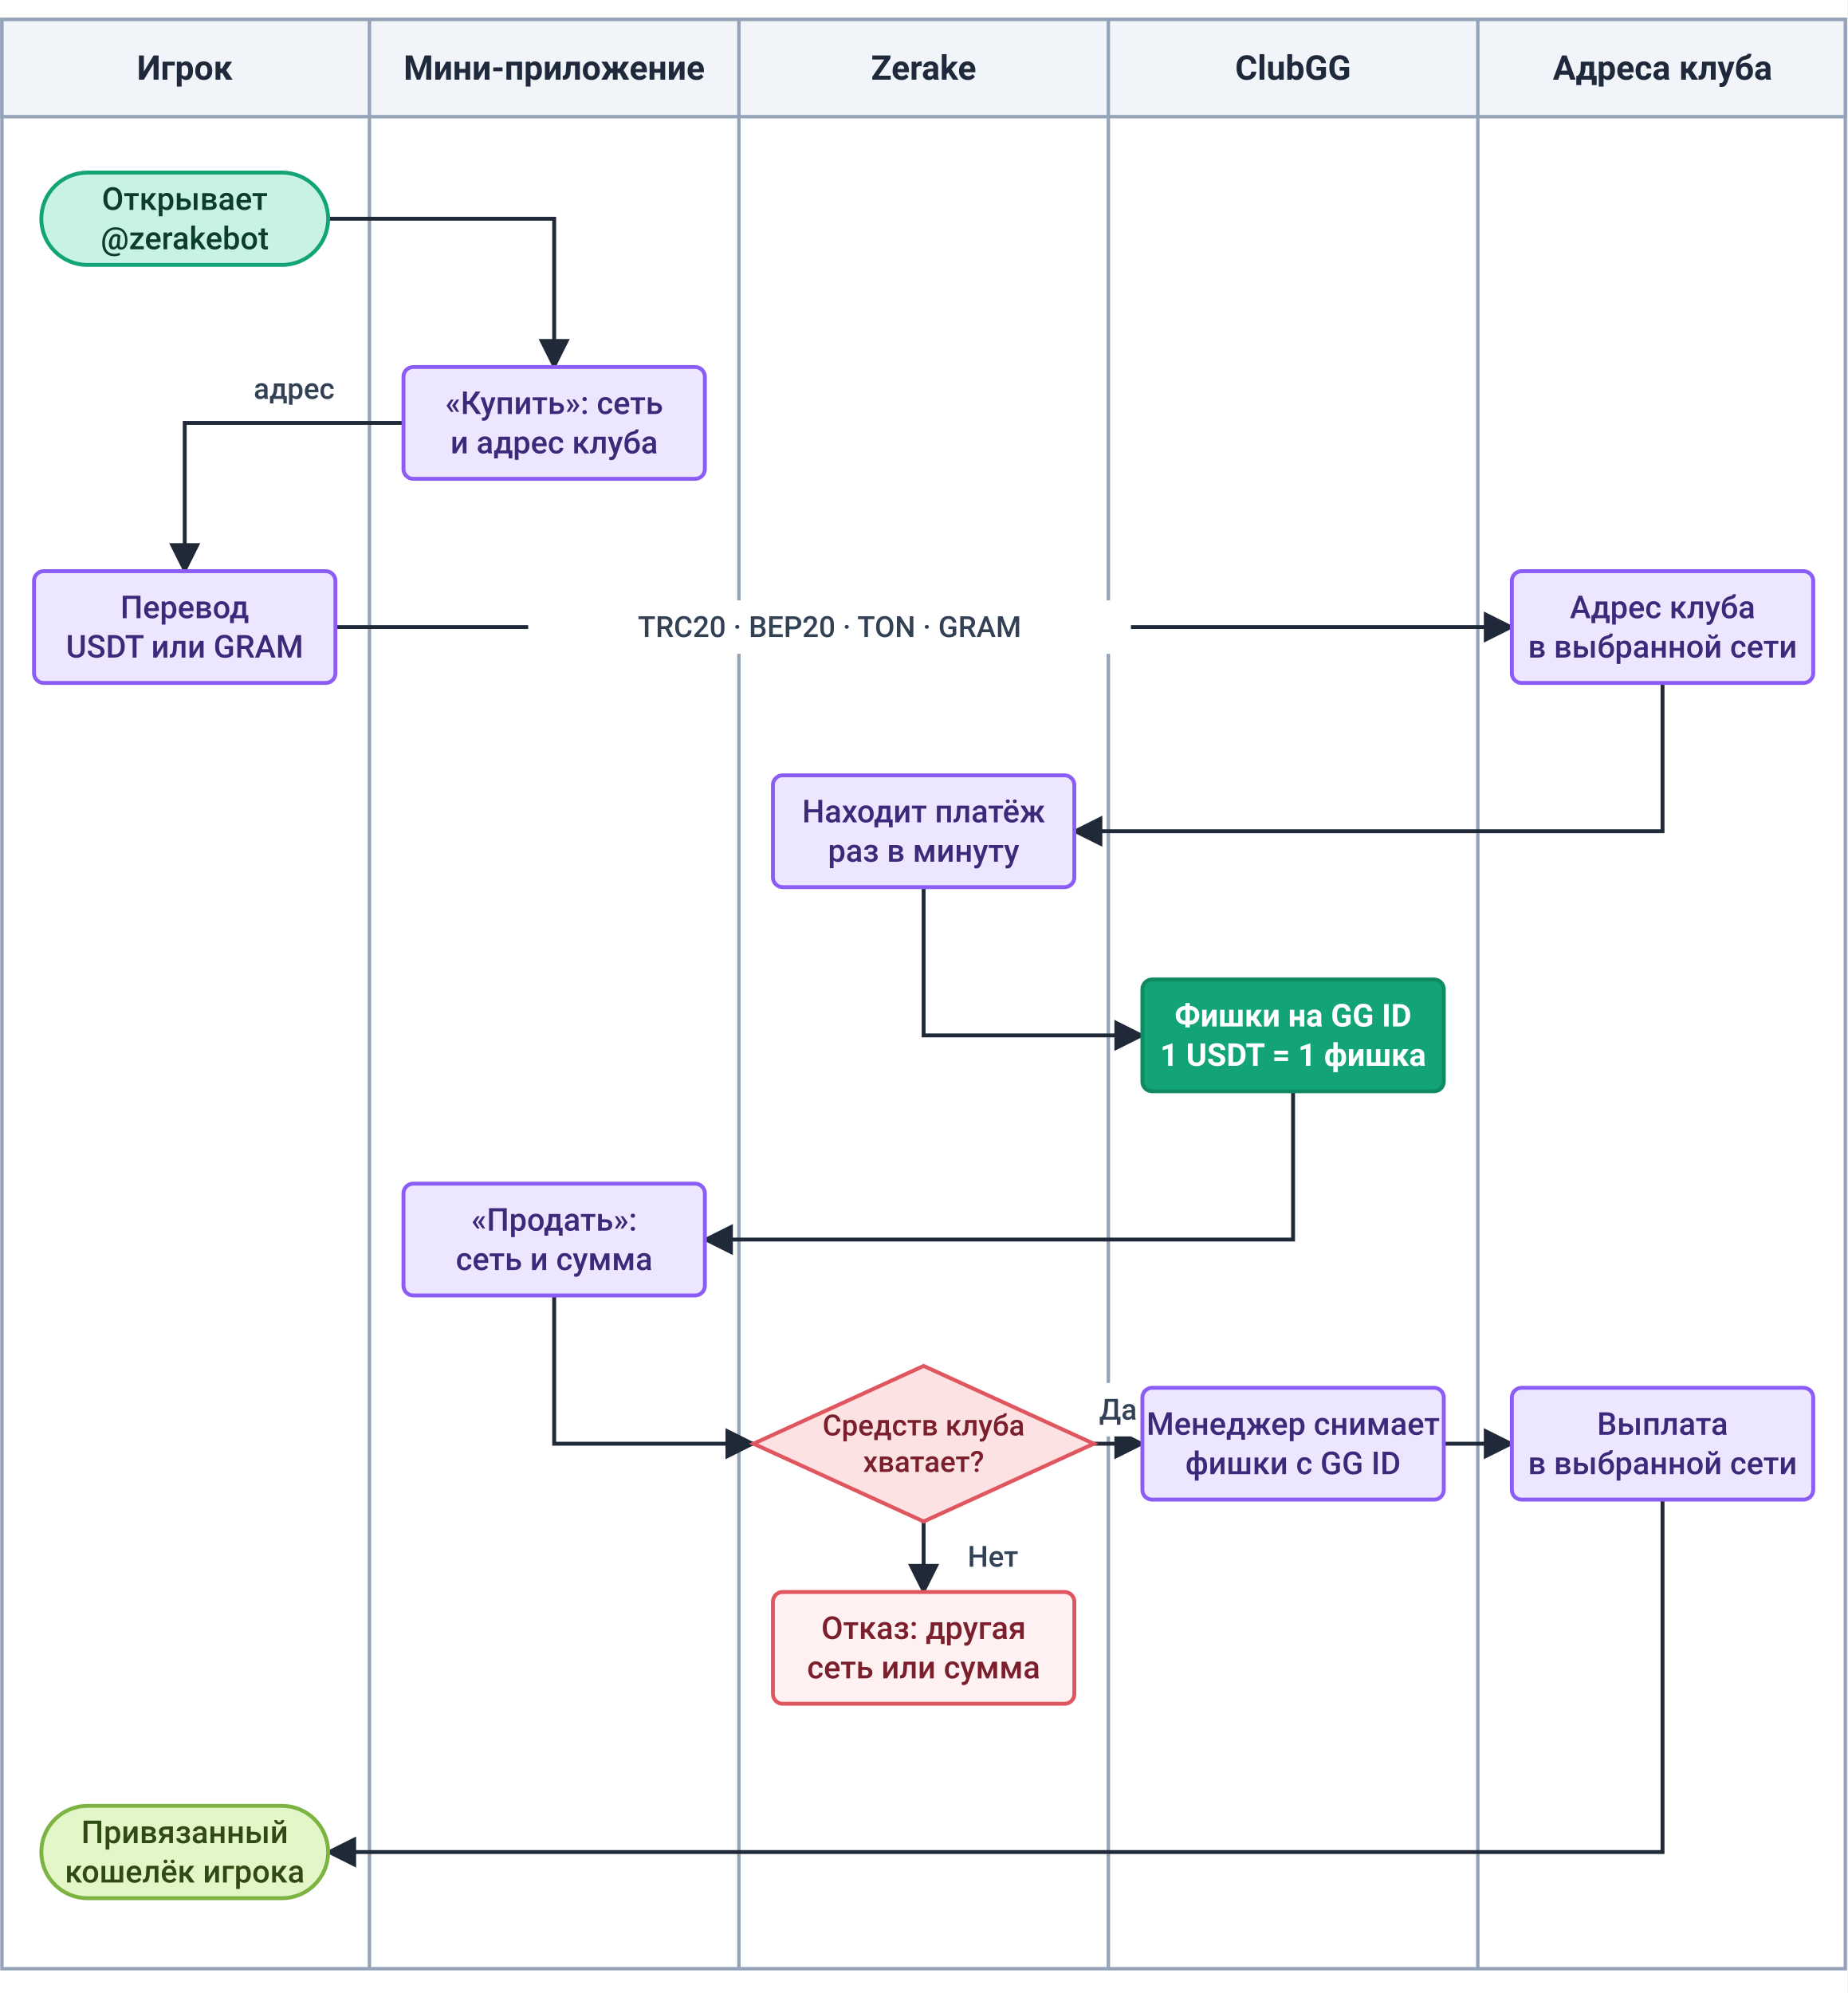
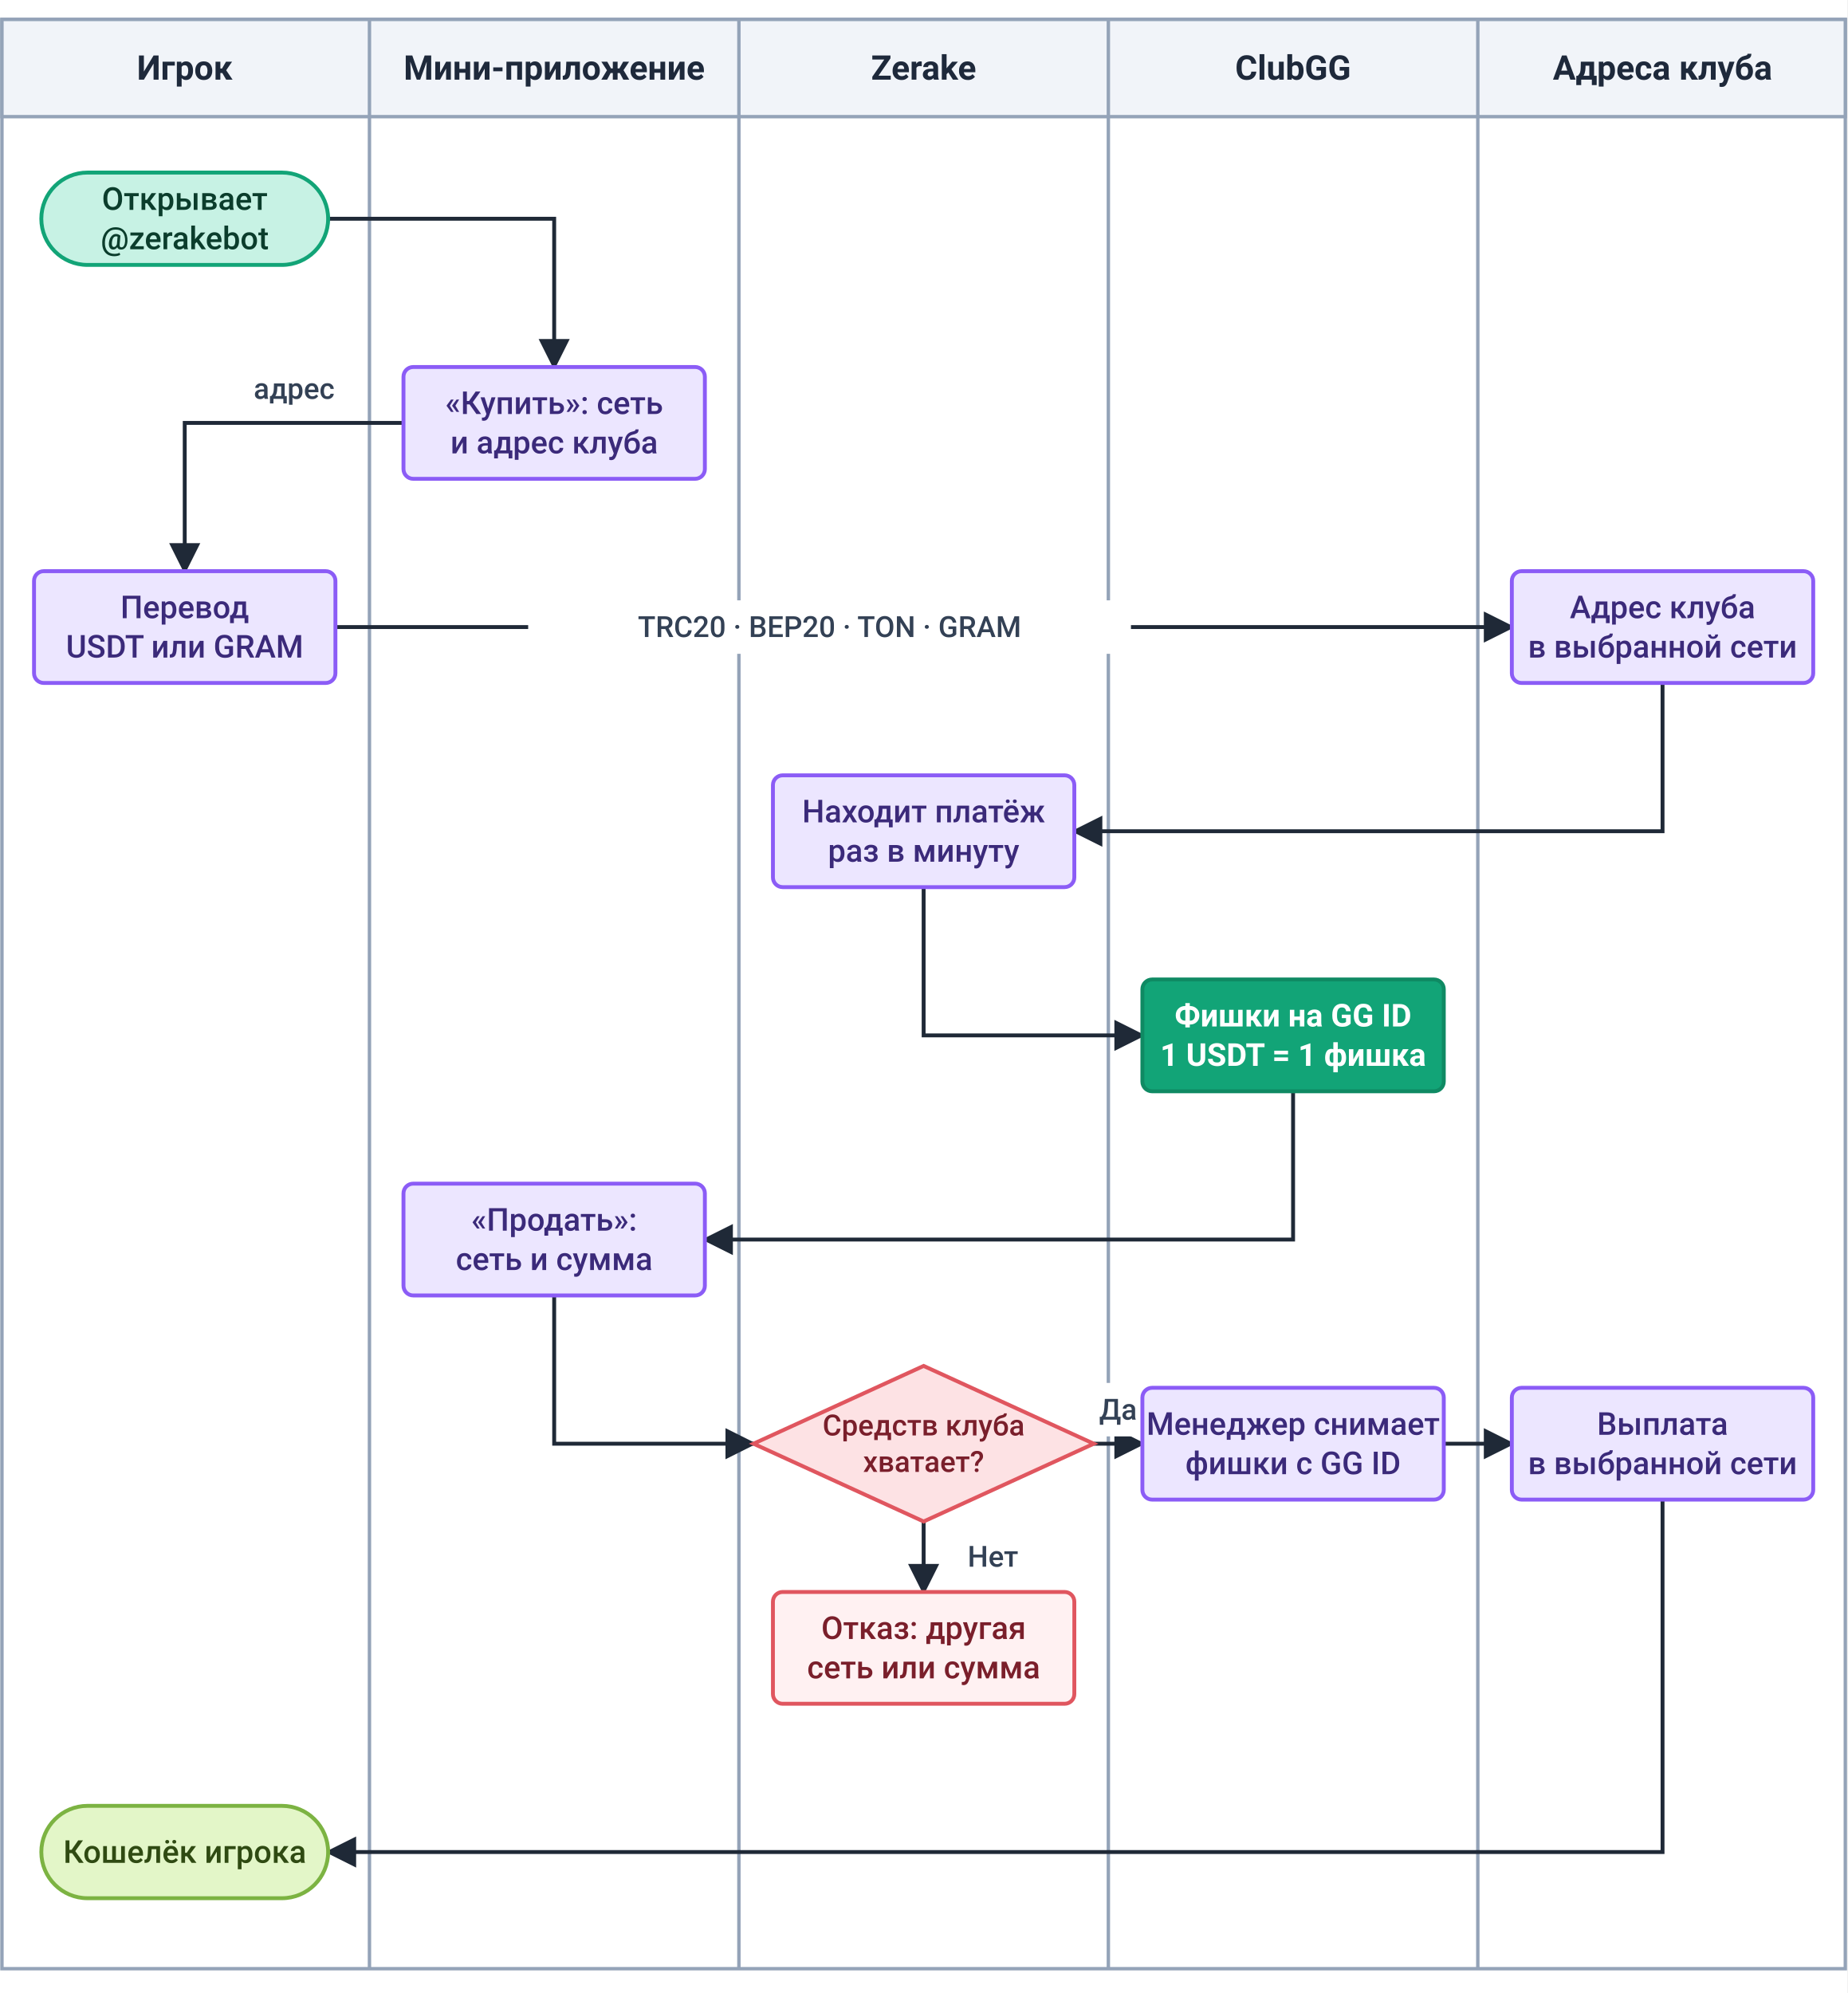
<svg xmlns="http://www.w3.org/2000/svg" viewBox="0 0 760 820" width="760" height="820" font-family="Segoe UI, -apple-system, Roboto, Helvetica, Arial, sans-serif">
  <defs>
    <marker id="arr" viewBox="0 0 10 10" refX="9" refY="5" markerWidth="8" markerHeight="8" orient="auto-start-reverse">
      <path d="M0,0 L10,5 L0,10 z" fill="#1f2937" />
    </marker>
  </defs>
  <rect width="760" height="820" fill="#ffffff" />
  <rect x="0.8" y="8" width="758.4" height="802" fill="#ffffff" stroke="#94a3b8" stroke-width="1.4" />
  <rect x="0.8" y="8" width="758.4" height="40" fill="#f1f4f9" stroke="#94a3b8" stroke-width="1.4" />
  <text x="76.0" y="28.0" text-anchor="middle" dominant-baseline="central" font-size="14" font-weight="600" fill="#1e293b">Игрок</text>
  <line x1="152" y1="8" x2="152" y2="810" stroke="#94a3b8" stroke-width="1.4" />
  <text x="228.0" y="28.0" text-anchor="middle" dominant-baseline="central" font-size="14" font-weight="600" fill="#1e293b">Мини-приложение</text>
  <line x1="304" y1="8" x2="304" y2="810" stroke="#94a3b8" stroke-width="1.4" />
  <text x="380.0" y="28.0" text-anchor="middle" dominant-baseline="central" font-size="14" font-weight="600" fill="#1e293b">Zerake</text>
  <line x1="456" y1="8" x2="456" y2="810" stroke="#94a3b8" stroke-width="1.4" />
  <text x="532.0" y="28.0" text-anchor="middle" dominant-baseline="central" font-size="14" font-weight="600" fill="#1e293b">ClubGG</text>
  <line x1="608" y1="8" x2="608" y2="810" stroke="#94a3b8" stroke-width="1.4" />
  <text x="684.0" y="28.0" text-anchor="middle" dominant-baseline="central" font-size="14" font-weight="600" fill="#1e293b">Адреса клуба</text>
  <path d="M135.0,90.0 L228.0,90.0 L228.0,151.0" fill="none" stroke="#1f2937" stroke-width="1.6" marker-end="url(#arr)" />
  <path d="M166.0,174.0 L76.0,174.0 L76.0,235.0" fill="none" stroke="#1f2937" stroke-width="1.6" marker-end="url(#arr)" />
  <rect x="91.5" y="149.0" width="59" height="22" rx="4" fill="#ffffff" />
  <text x="121.0" y="160.0" text-anchor="middle" dominant-baseline="central" font-size="12" font-weight="500" fill="#334155">адрес</text>
  <path d="M138.0,258.0 L622.0,258.0" fill="none" stroke="#1f2937" stroke-width="1.6" marker-end="url(#arr)" />
  <rect x="217.3" y="247.0" width="248" height="22" rx="4" fill="#ffffff" />
  <text x="341.3" y="258.0" text-anchor="middle" dominant-baseline="central" font-size="12" font-weight="500" fill="#334155">TRC20 · BEP20 · TON · GRAM</text>
  <path d="M684.0,281.0 L684.0,342.0 L442.0,342.0" fill="none" stroke="#1f2937" stroke-width="1.6" marker-end="url(#arr)" />
  <path d="M380.0,365.0 L380.0,426.0 L470.0,426.0" fill="none" stroke="#1f2937" stroke-width="1.6" marker-end="url(#arr)" />
  <path d="M532.0,449.0 L532.0,510.0 L290.0,510.0" fill="none" stroke="#1f2937" stroke-width="1.6" marker-end="url(#arr)" />
  <path d="M228.0,533.0 L228.0,594.0 L310.0,594.0" fill="none" stroke="#1f2937" stroke-width="1.6" marker-end="url(#arr)" />
  <path d="M380.0,626.0 L380.0,655.0" fill="none" stroke="#1f2937" stroke-width="1.6" marker-end="url(#arr)" />
  <rect x="388.0" y="629.5" width="41" height="22" rx="4" fill="#ffffff" />
  <text x="408.5" y="640.5" text-anchor="middle" dominant-baseline="central" font-size="12" font-weight="500" fill="#334155">Нет</text>
  <path d="M450.0,594.0 L470.0,594.0" fill="none" stroke="#1f2937" stroke-width="1.6" marker-end="url(#arr)" />
  <rect x="444.0" y="569.0" width="32" height="22" rx="4" fill="#ffffff" />
  <text x="460.0" y="580.0" text-anchor="middle" dominant-baseline="central" font-size="12" font-weight="500" fill="#334155">Да</text>
  <path d="M594.0,594.0 L622.0,594.0" fill="none" stroke="#1f2937" stroke-width="1.6" marker-end="url(#arr)" />
  <path d="M684.0,617.0 L684.0,762.0 L135.0,762.0" fill="none" stroke="#1f2937" stroke-width="1.6" marker-end="url(#arr)" />
  <rect x="17.0" y="71.0" width="118" height="38" rx="19.0" fill="#c7f2e4" stroke="#12a477" stroke-width="1.6" />
  <text x="76.0" y="81.9" text-anchor="middle" dominant-baseline="central" font-size="13" font-weight="500" fill="#0b3d2c">Открывает</text>
  <text x="76.0" y="98.1" text-anchor="middle" dominant-baseline="central" font-size="13" font-weight="500" fill="#0b3d2c">@zerakebot</text>
  <rect x="166.0" y="151.0" width="124" height="46" rx="4" fill="#ece6ff" stroke="#8b5cf6" stroke-width="1.6" />
  <text x="228.0" y="165.9" text-anchor="middle" dominant-baseline="central" font-size="13" font-weight="500" fill="#3b2a7a">«Купить»: сеть</text>
  <text x="228.0" y="182.1" text-anchor="middle" dominant-baseline="central" font-size="13" font-weight="500" fill="#3b2a7a">и адрес клуба</text>
  <rect x="14.0" y="235.0" width="124" height="46" rx="4" fill="#ece6ff" stroke="#8b5cf6" stroke-width="1.6" />
  <text x="76.0" y="249.9" text-anchor="middle" dominant-baseline="central" font-size="13" font-weight="500" fill="#3b2a7a">Перевод</text>
  <text x="76.0" y="266.1" text-anchor="middle" dominant-baseline="central" font-size="13" font-weight="500" fill="#3b2a7a">USDT или GRAM</text>
  <rect x="622.0" y="235.0" width="124" height="46" rx="4" fill="#ece6ff" stroke="#8b5cf6" stroke-width="1.6" />
  <text x="684.0" y="249.9" text-anchor="middle" dominant-baseline="central" font-size="13" font-weight="500" fill="#3b2a7a">Адрес клуба</text>
  <text x="684.0" y="266.1" text-anchor="middle" dominant-baseline="central" font-size="13" font-weight="500" fill="#3b2a7a">в выбранной сети</text>
  <rect x="318.0" y="319.0" width="124" height="46" rx="4" fill="#ece6ff" stroke="#8b5cf6" stroke-width="1.6" />
  <text x="380.0" y="333.9" text-anchor="middle" dominant-baseline="central" font-size="13" font-weight="500" fill="#3b2a7a">Находит платёж</text>
  <text x="380.0" y="350.1" text-anchor="middle" dominant-baseline="central" font-size="13" font-weight="500" fill="#3b2a7a">раз в минуту</text>
  <rect x="470.0" y="403.0" width="124" height="46" rx="4" fill="#12a477" stroke="#0f8a63" stroke-width="1.6" />
  <text x="532.0" y="417.9" text-anchor="middle" dominant-baseline="central" font-size="13" font-weight="600" fill="#ffffff">Фишки на GG ID</text>
  <text x="532.0" y="434.1" text-anchor="middle" dominant-baseline="central" font-size="13" font-weight="600" fill="#ffffff">1 USDT = 1 фишка</text>
  <rect x="166.0" y="487.0" width="124" height="46" rx="4" fill="#ece6ff" stroke="#8b5cf6" stroke-width="1.6" />
  <text x="228.0" y="501.9" text-anchor="middle" dominant-baseline="central" font-size="13" font-weight="500" fill="#3b2a7a">«Продать»:</text>
  <text x="228.0" y="518.1" text-anchor="middle" dominant-baseline="central" font-size="13" font-weight="500" fill="#3b2a7a">сеть и сумма</text>
  <polygon points="380.0,562.0 450.0,594.0 380.0,626.0 310.0,594.0" fill="#fde2e4" stroke="#e0565f" stroke-width="1.6" />
  <text x="380.0" y="586.5" text-anchor="middle" dominant-baseline="central" font-size="12" font-weight="500" fill="#7a1f2b">Средств клуба</text>
  <text x="380.0" y="601.5" text-anchor="middle" dominant-baseline="central" font-size="12" font-weight="500" fill="#7a1f2b">хватает?</text>
  <rect x="318.0" y="655.0" width="124" height="46" rx="4" fill="#fff1f2" stroke="#e0565f" stroke-width="1.6" />
  <text x="380.0" y="669.9" text-anchor="middle" dominant-baseline="central" font-size="13" font-weight="500" fill="#7a1f2b">Отказ: другая</text>
  <text x="380.0" y="686.1" text-anchor="middle" dominant-baseline="central" font-size="13" font-weight="500" fill="#7a1f2b">сеть или сумма</text>
  <rect x="470.0" y="571.0" width="124" height="46" rx="4" fill="#ece6ff" stroke="#8b5cf6" stroke-width="1.6" />
  <text x="532.0" y="585.9" text-anchor="middle" dominant-baseline="central" font-size="13" font-weight="500" fill="#3b2a7a">Менеджер снимает</text>
  <text x="532.0" y="602.1" text-anchor="middle" dominant-baseline="central" font-size="13" font-weight="500" fill="#3b2a7a">фишки с GG ID</text>
  <rect x="622.0" y="571.0" width="124" height="46" rx="4" fill="#ece6ff" stroke="#8b5cf6" stroke-width="1.6" />
  <text x="684.0" y="585.9" text-anchor="middle" dominant-baseline="central" font-size="13" font-weight="500" fill="#3b2a7a">Выплата</text>
  <text x="684.0" y="602.1" text-anchor="middle" dominant-baseline="central" font-size="13" font-weight="500" fill="#3b2a7a">в выбранной сети</text>
  <rect x="17.0" y="743.0" width="118" height="38" rx="19.0" fill="#e3f6c8" stroke="#7cb342" stroke-width="1.6" />
-   <text x="76.0" y="753.9" text-anchor="middle" dominant-baseline="central" font-size="13" font-weight="500" fill="#2f4a12">Привязанный</text>
-   <text x="76.0" y="770.1" text-anchor="middle" dominant-baseline="central" font-size="13" font-weight="500" fill="#2f4a12">кошелёк игрока</text>
+   <text x="76.0" y="762.0" text-anchor="middle" dominant-baseline="central" font-size="13" font-weight="500" fill="#2f4a12">Кошелёк игрока</text>
</svg>
